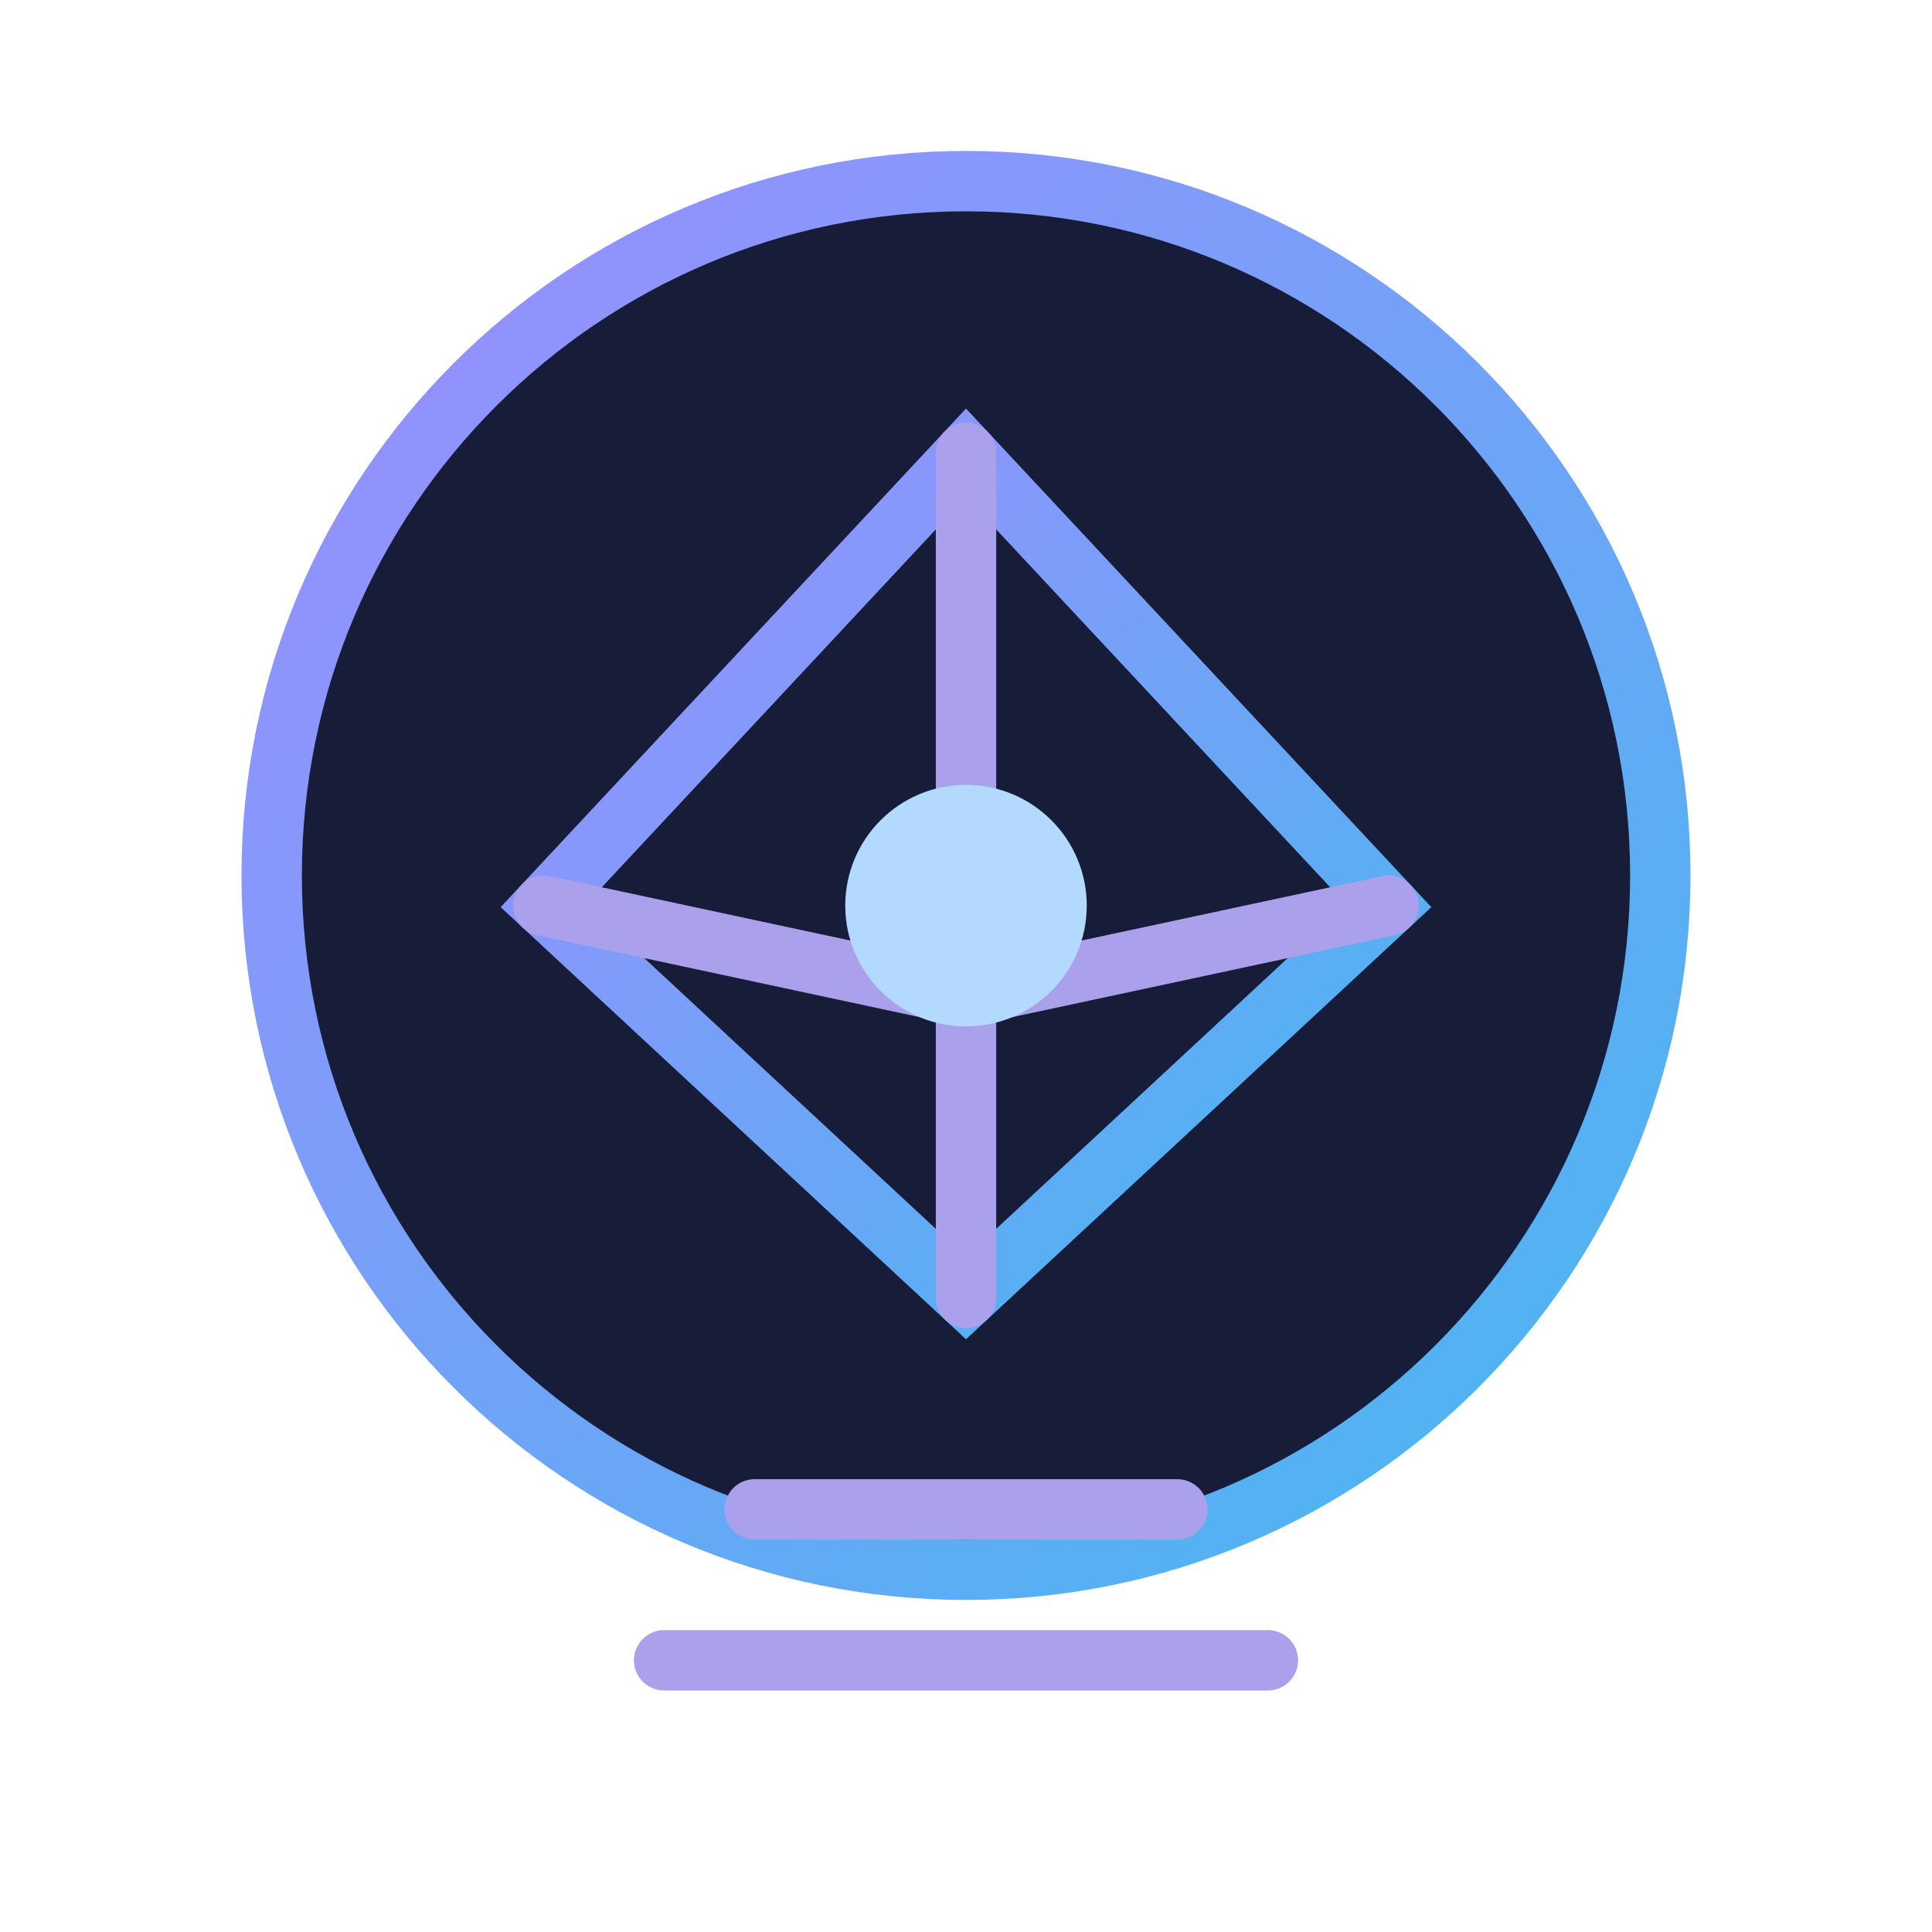
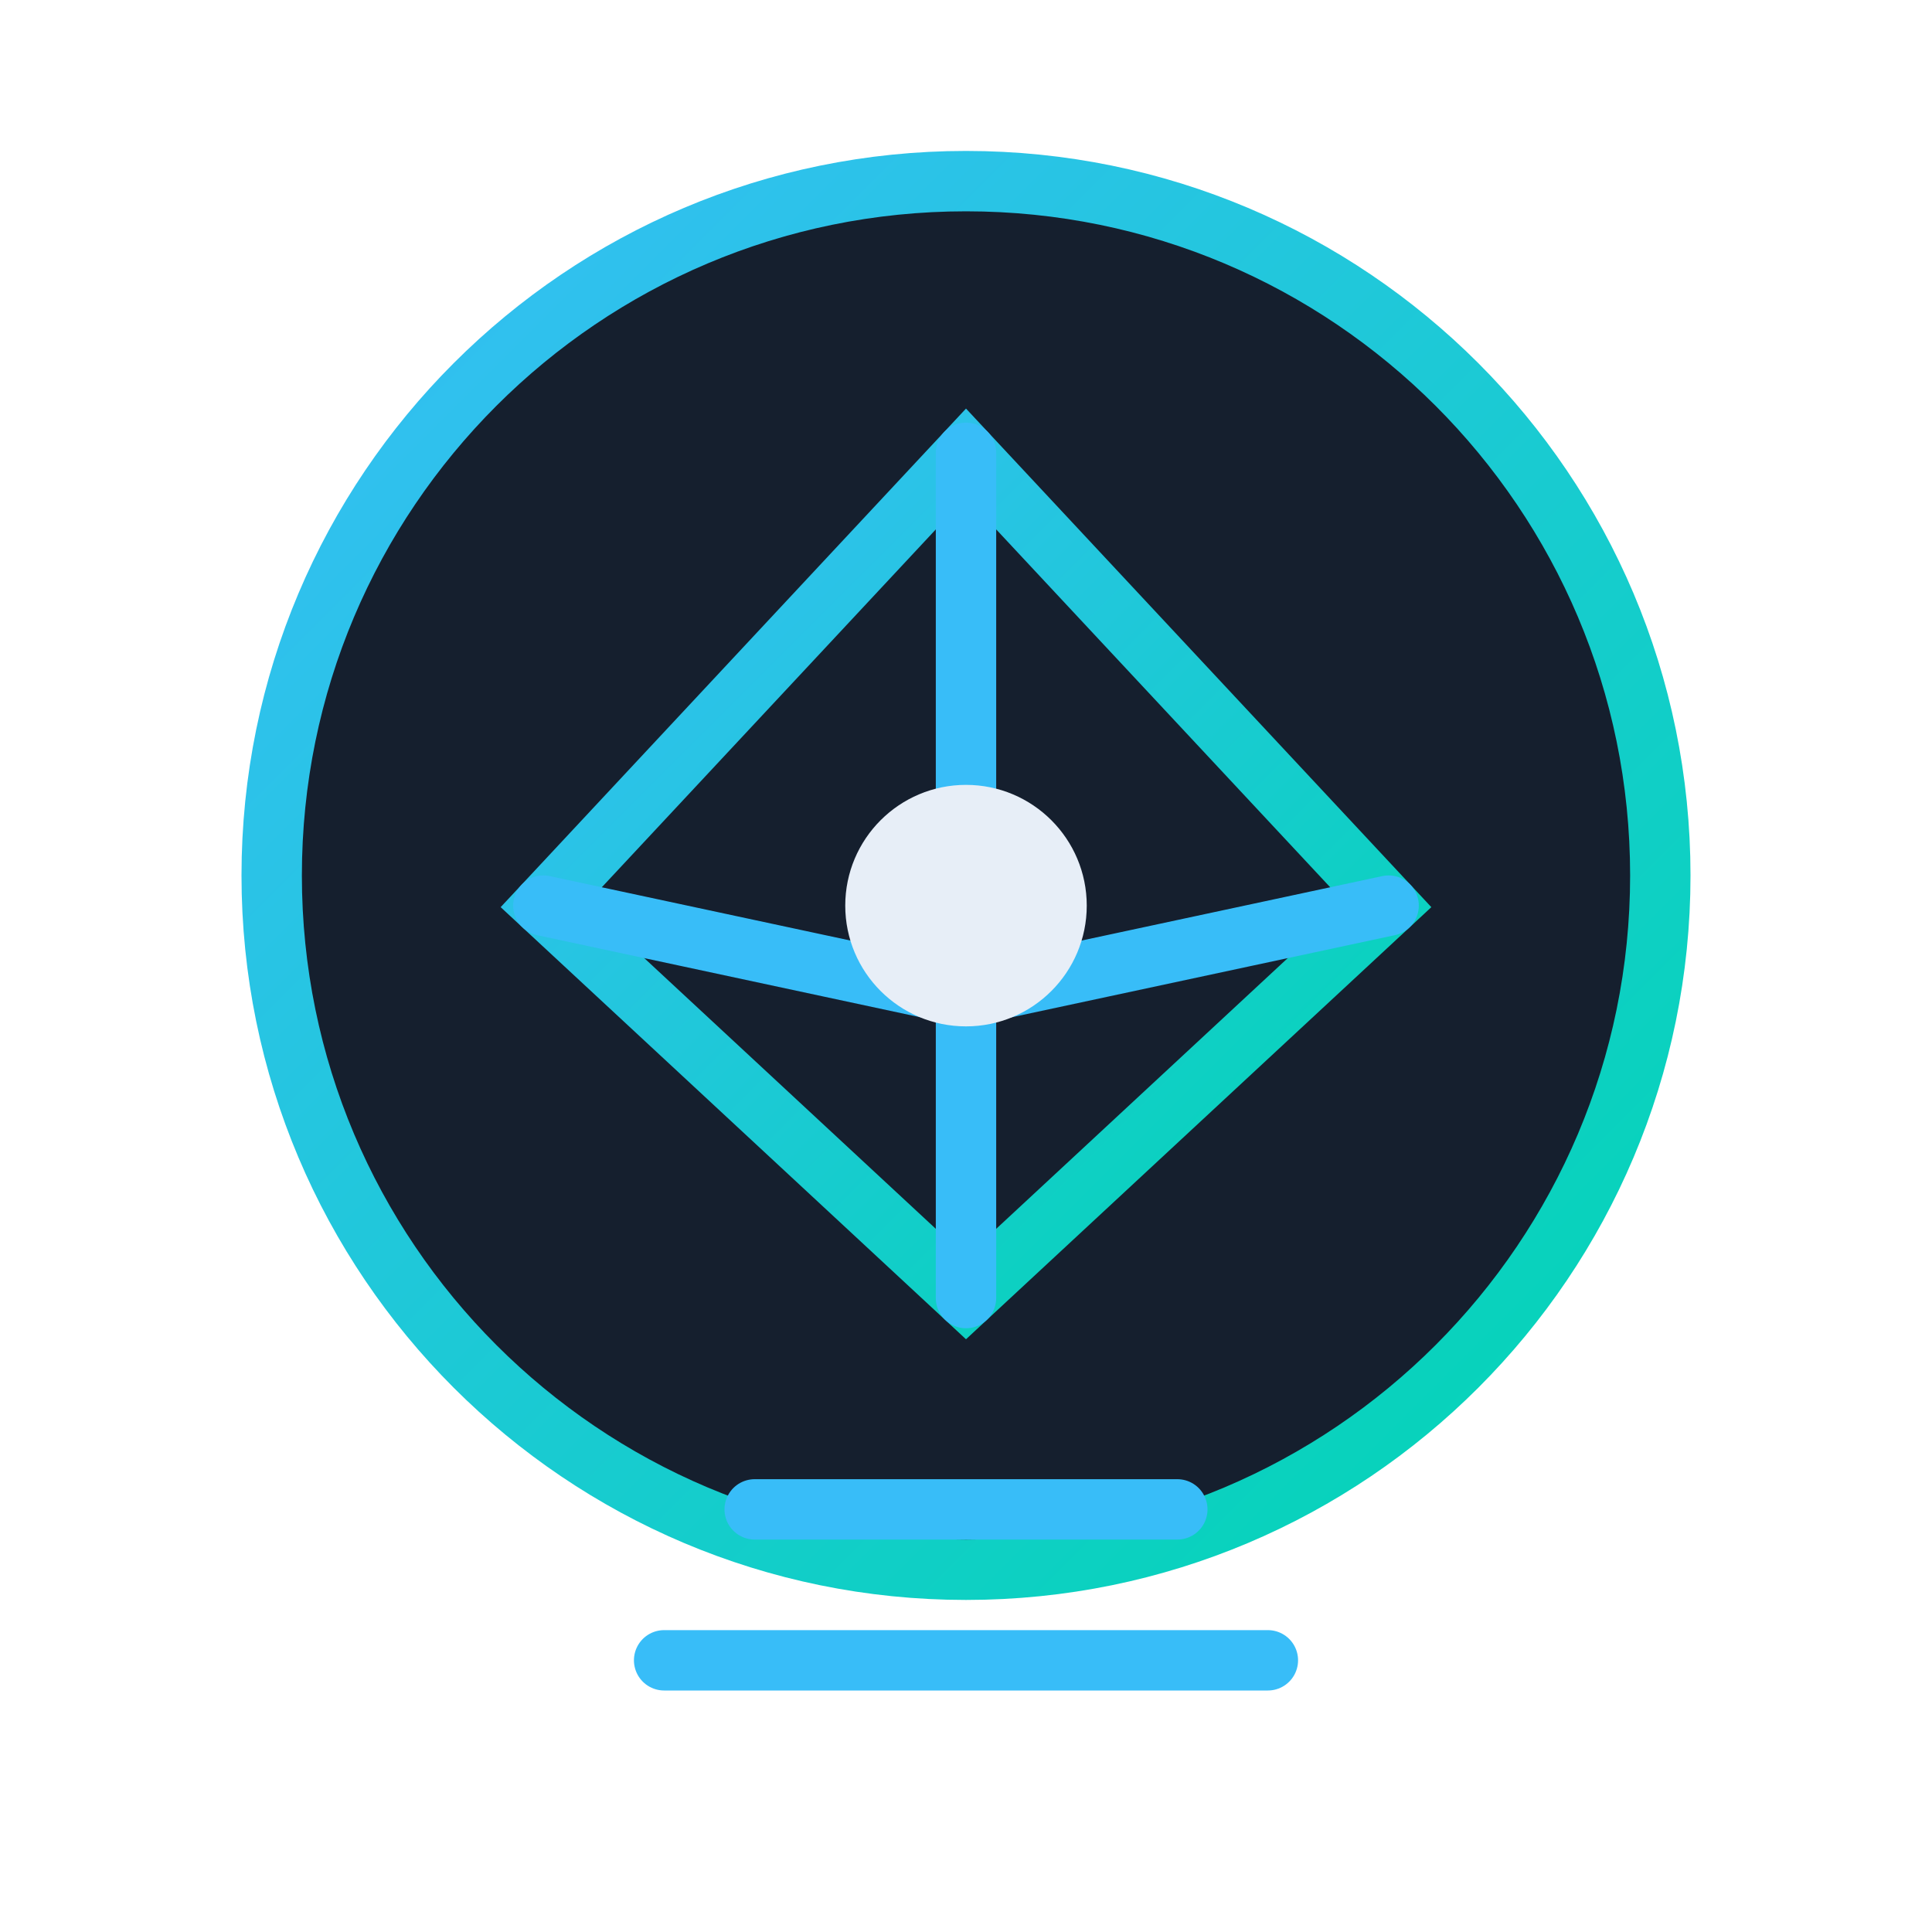
<svg xmlns="http://www.w3.org/2000/svg" width="64" height="64" viewBox="0 0 64 64">
  <defs>
    <linearGradient id="orb" x2="1" y2="1">
-       <stop stop-color="#9d8cff" />
-       <stop offset="1" stop-color="#46b9f0" />
+       <stop stop-color="#38BDF8" />
+       <stop offset="1" stop-color="#00D6B2" />
    </linearGradient>
  </defs>
-   <circle cx="32" cy="29" r="23" fill="#171d38" stroke="url(#orb)" stroke-width="2" />
+   <circle cx="32" cy="29" r="23" fill="#151F2E" stroke="url(#orb)" stroke-width="2" />
  <path d="m18 30 14-15 14 15-14 13Z" fill="none" stroke="url(#orb)" stroke-width="2" />
-   <path d="m18 30 14 3 14-3M32 15v28M22 55h20M25 50h14" fill="none" stroke="#aaa0ec" stroke-width="2" stroke-linecap="round" />
-   <circle cx="32" cy="30" r="4" fill="#b4d9ff" />
+   <path d="m18 30 14 3 14-3M32 15v28M22 55h20M25 50h14" fill="none" stroke="#38BDF8" stroke-width="2" stroke-linecap="round" />
+   <circle cx="32" cy="30" r="4" fill="#E7EEF7" />
</svg>
